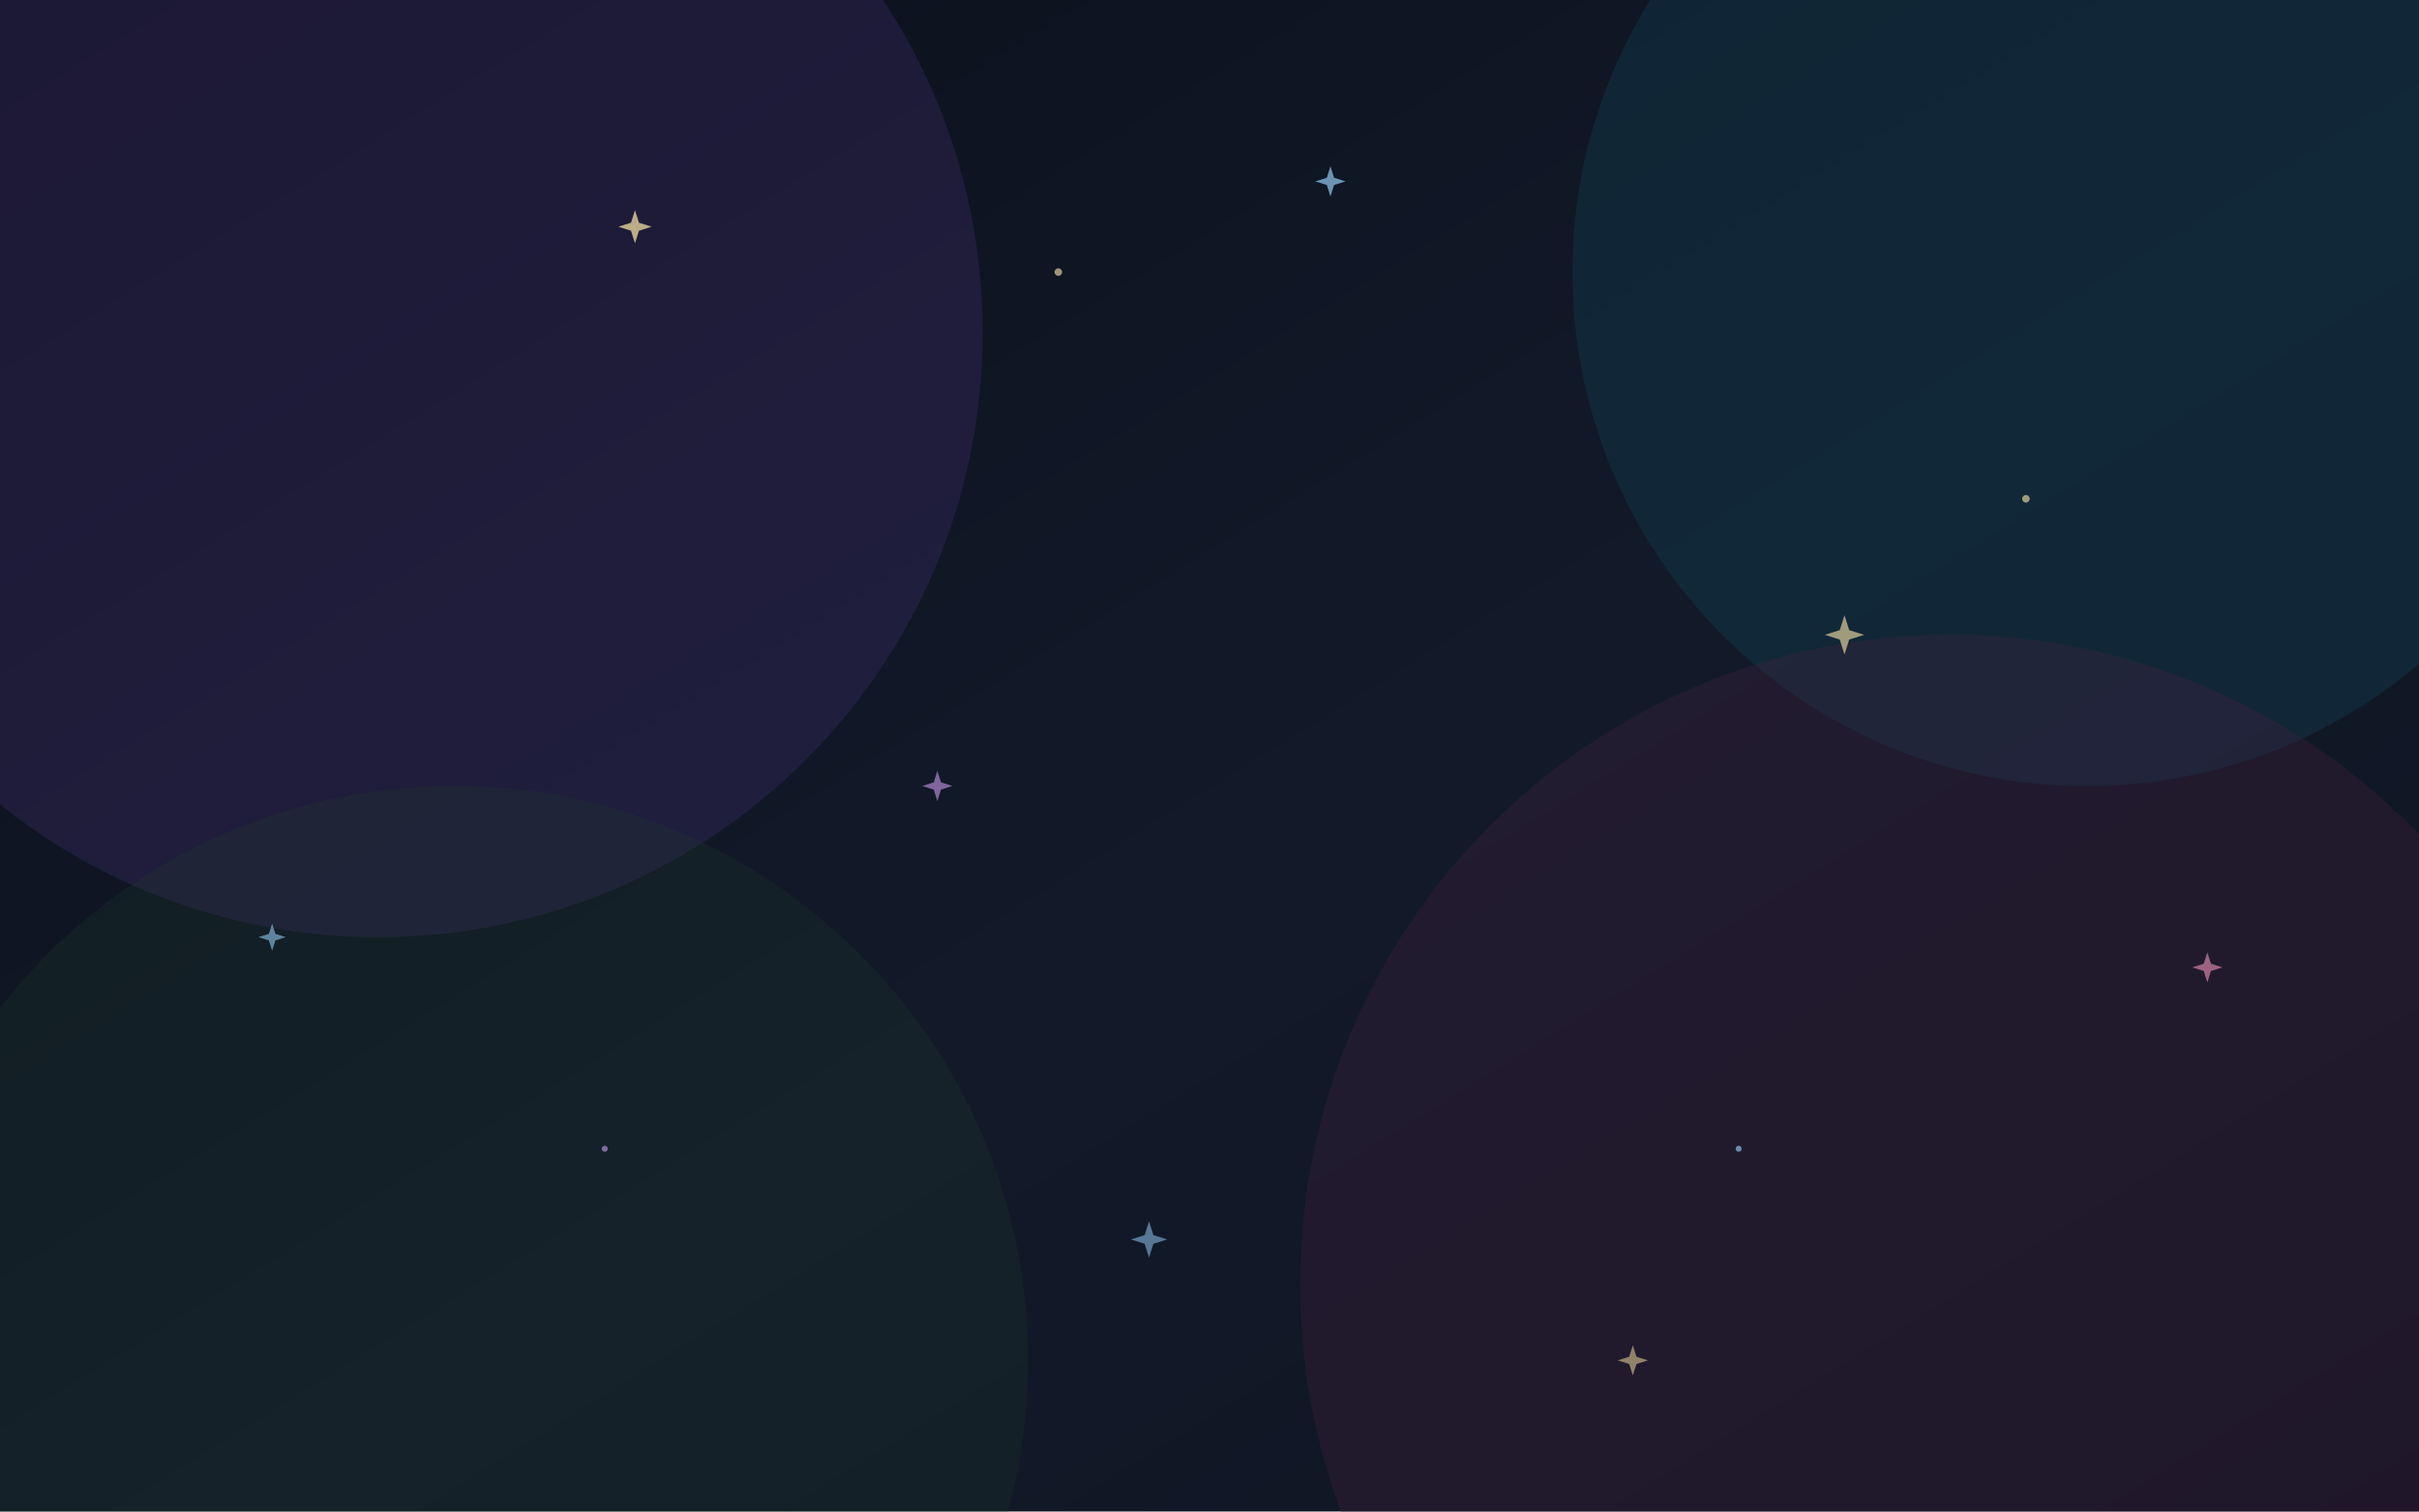
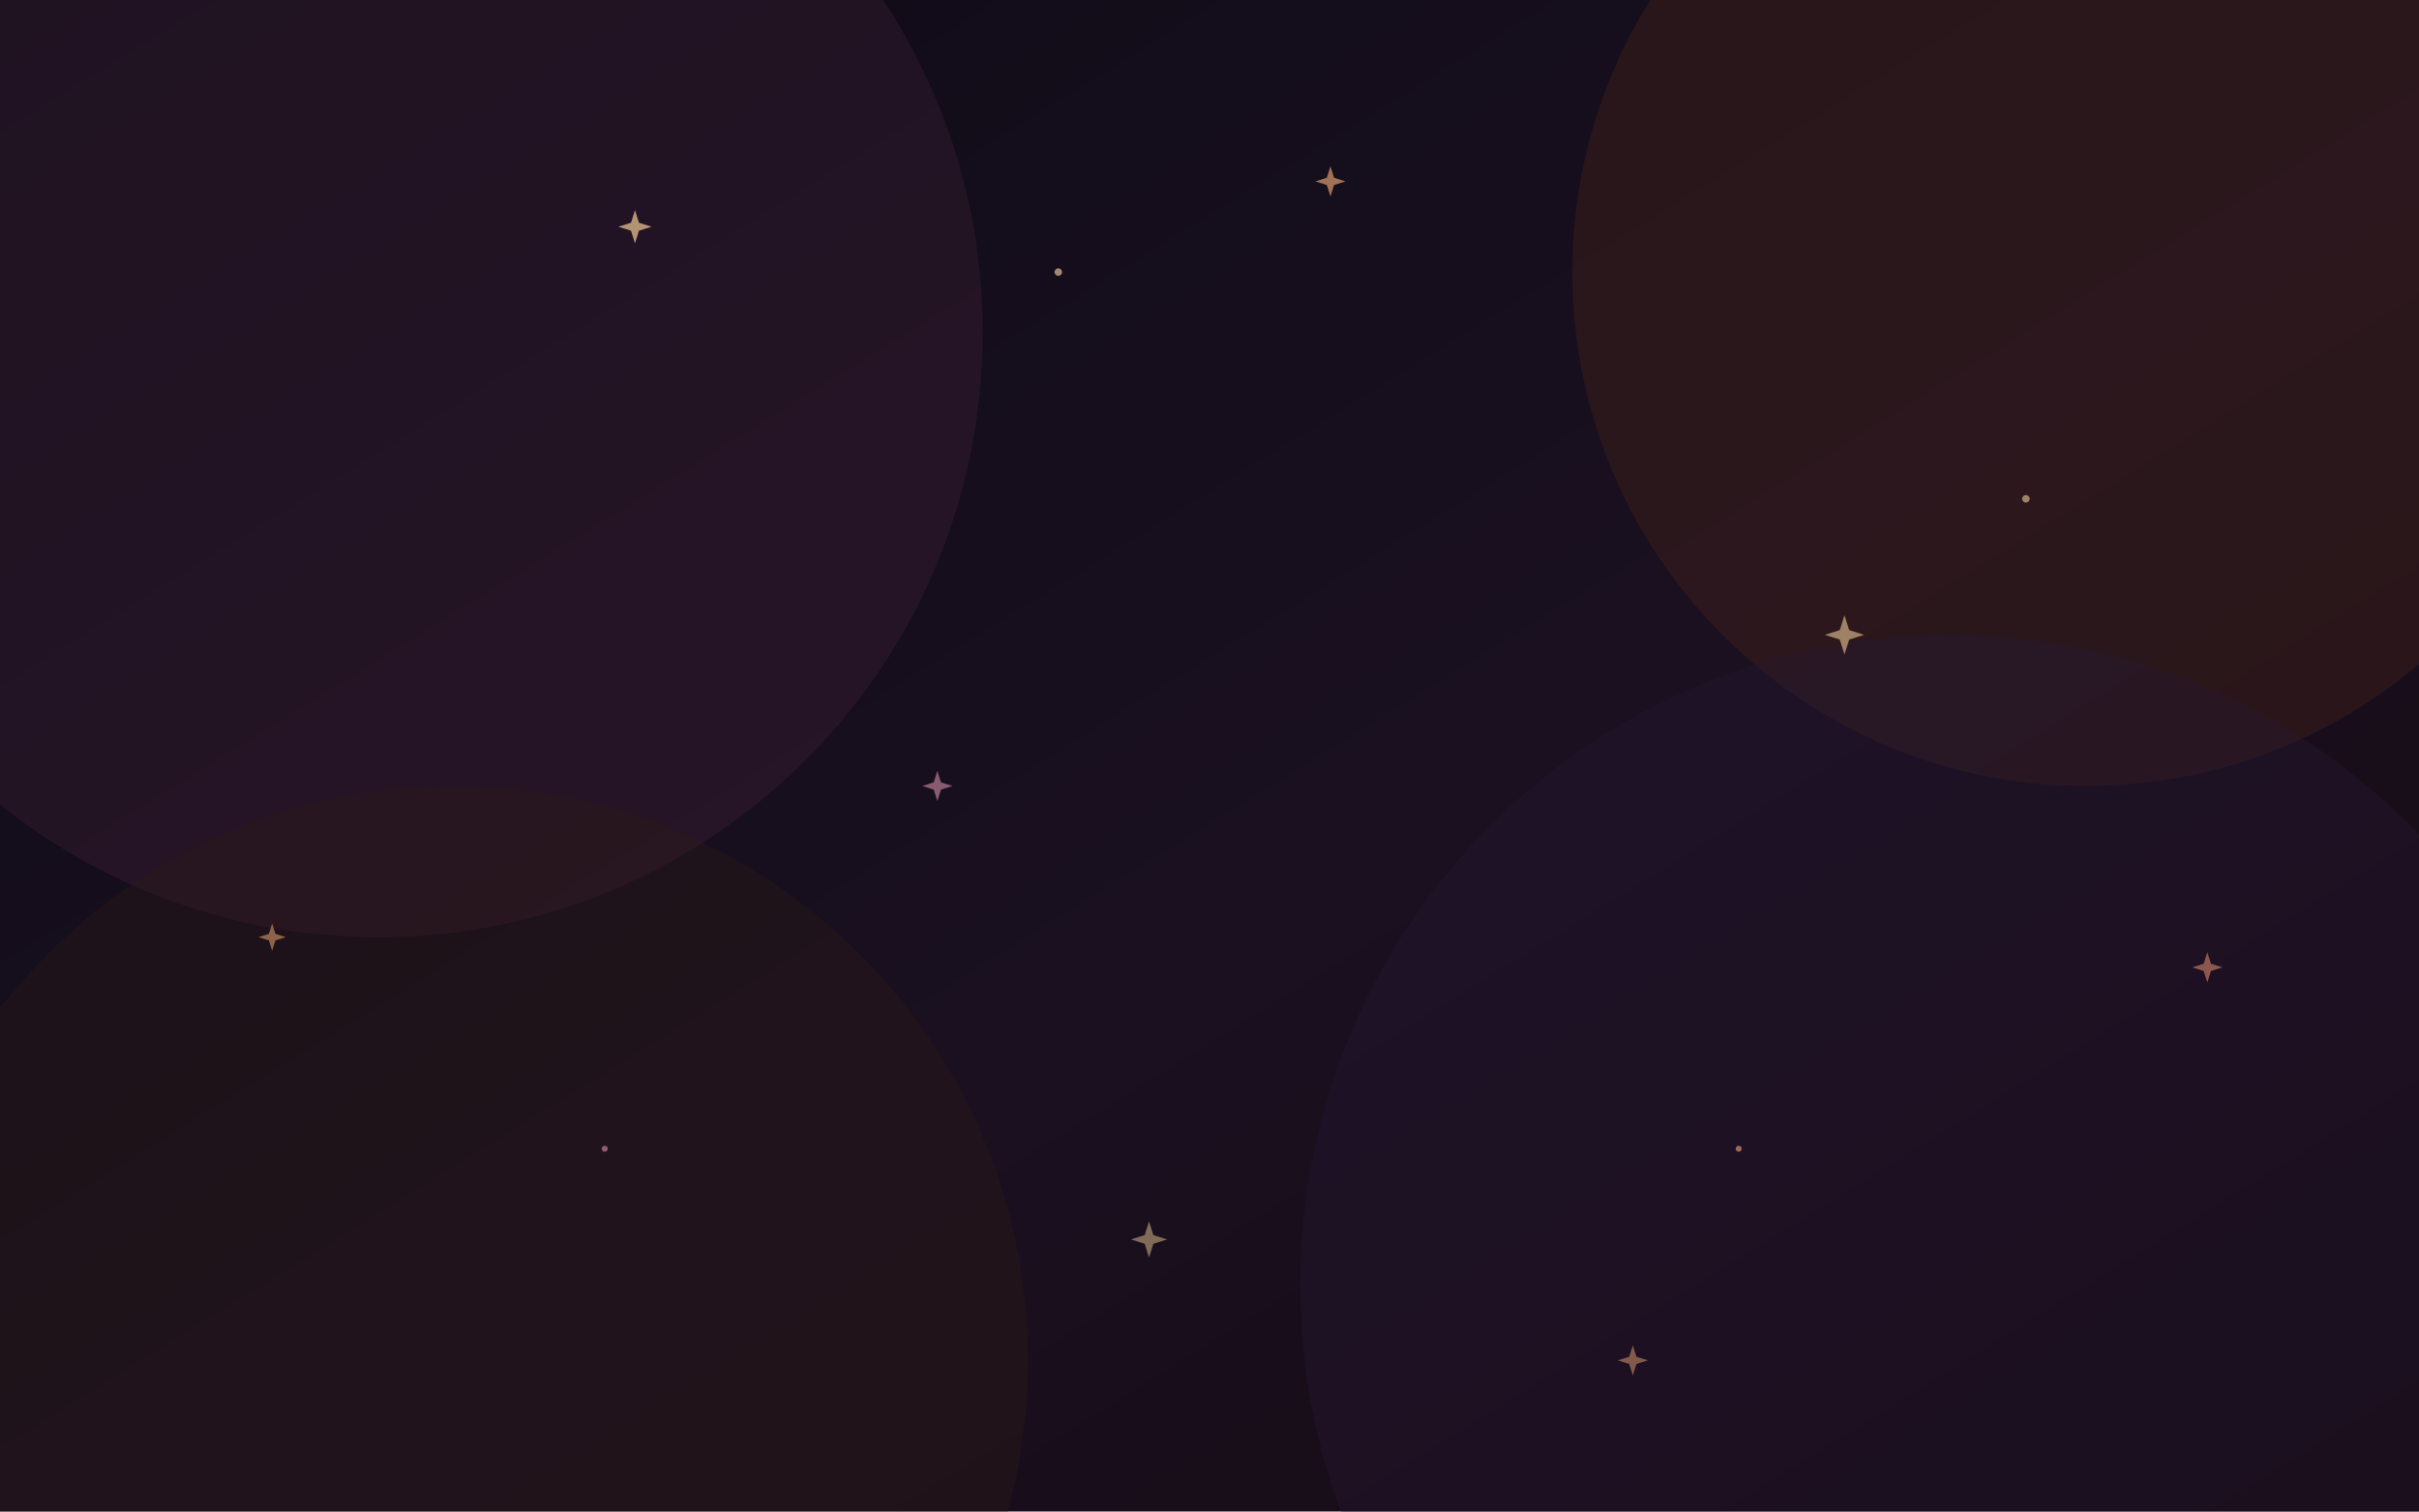
<svg xmlns="http://www.w3.org/2000/svg" width="1600" height="1000" viewBox="0 0 1600 1000">
  <defs>
    <linearGradient id="bgd" x1="0" y1="0" x2="1" y2="1">
-       <stop offset="0" stop-color="#0B0F1A" />
-       <stop offset="0.55" stop-color="#121A2A" />
-       <stop offset="1" stop-color="#0E1420" />
+       <stop offset="0" stop-color="#0E0A16" />
+       <stop offset="0.55" stop-color="#1A1020" />
+       <stop offset="1" stop-color="#150B12" />
    </linearGradient>
    <g id="stard">
      <path d="M0,-10 L2.4,-2.4 L10,0 L2.4,2.4 L0,10 L-2.4,2.4 L-10,0 L-2.4,-2.4 Z" />
    </g>
  </defs>
  <rect width="1600" height="1000" fill="url(#bgd)" />
-   <circle cx="250" cy="220" r="400" fill="#3B2A66" opacity="0.35" />
-   <circle cx="1380" cy="180" r="340" fill="#0F4457" opacity="0.32" />
-   <circle cx="1290" cy="850" r="430" fill="#4A2140" opacity="0.28" />
-   <circle cx="300" cy="900" r="380" fill="#1E3A2A" opacity="0.24" />
-   <use href="#stard" x="420" y="150" fill="#FFE9A8" opacity="0.7" transform="translate(420,150) scale(1.1) translate(-420,-150)" />
-   <use href="#stard" x="880" y="120" fill="#9BD7FF" opacity="0.65" />
-   <use href="#stard" x="1220" y="420" fill="#FFE9A8" opacity="0.6" transform="translate(1220,420) scale(1.3) translate(-1220,-420)" />
-   <use href="#stard" x="620" y="520" fill="#D9A6FF" opacity="0.55" />
-   <use href="#stard" x="180" y="620" fill="#9BD7FF" opacity="0.55" transform="translate(180,620) scale(0.9) translate(-180,-620)" />
-   <use href="#stard" x="1460" y="640" fill="#FF9EC7" opacity="0.55" />
-   <use href="#stard" x="760" y="820" fill="#9BD7FF" opacity="0.5" transform="translate(760,820) scale(1.2) translate(-760,-820)" />
-   <use href="#stard" x="1080" y="900" fill="#FFE9A8" opacity="0.5" />
-   <circle cx="700" cy="180" r="2.5" fill="#FFE9A8" opacity="0.6" />
-   <circle cx="1150" cy="760" r="2" fill="#9BD7FF" opacity="0.6" />
-   <circle cx="400" cy="760" r="2" fill="#D9A6FF" opacity="0.55" />
-   <circle cx="1340" cy="330" r="2.5" fill="#FFE9A8" opacity="0.6" />
+   <circle cx="250" cy="220" r="400" fill="#3A1F33" opacity="0.4" />
+   <circle cx="1380" cy="180" r="340" fill="#4A2418" opacity="0.35" />
+   <circle cx="1290" cy="850" r="430" fill="#241733" opacity="0.35" />
+   <circle cx="300" cy="900" r="380" fill="#2E1A12" opacity="0.3" />
+   <use href="#stard" x="420" y="150" fill="#FFD9A0" opacity="0.65" transform="translate(420,150) scale(1.1) translate(-420,-150)" />
+   <use href="#stard" x="880" y="120" fill="#FFB27A" opacity="0.6" />
+   <use href="#stard" x="1220" y="420" fill="#FFD9A0" opacity="0.55" transform="translate(1220,420) scale(1.3) translate(-1220,-420)" />
+   <use href="#stard" x="620" y="520" fill="#F7A8C4" opacity="0.5" />
+   <use href="#stard" x="180" y="620" fill="#FFB27A" opacity="0.5" transform="translate(180,620) scale(0.9) translate(-180,-620)" />
+   <use href="#stard" x="1460" y="640" fill="#FF9E7A" opacity="0.5" />
+   <use href="#stard" x="760" y="820" fill="#FFD9A0" opacity="0.45" transform="translate(760,820) scale(1.2) translate(-760,-820)" />
+   <use href="#stard" x="1080" y="900" fill="#FFB27A" opacity="0.45" />
+   <circle cx="700" cy="180" r="2.5" fill="#FFD9A0" opacity="0.6" />
+   <circle cx="1150" cy="760" r="2" fill="#FFB27A" opacity="0.55" />
+   <circle cx="400" cy="760" r="2" fill="#F7A8C4" opacity="0.5" />
+   <circle cx="1340" cy="330" r="2.5" fill="#FFD9A0" opacity="0.55" />
</svg>
